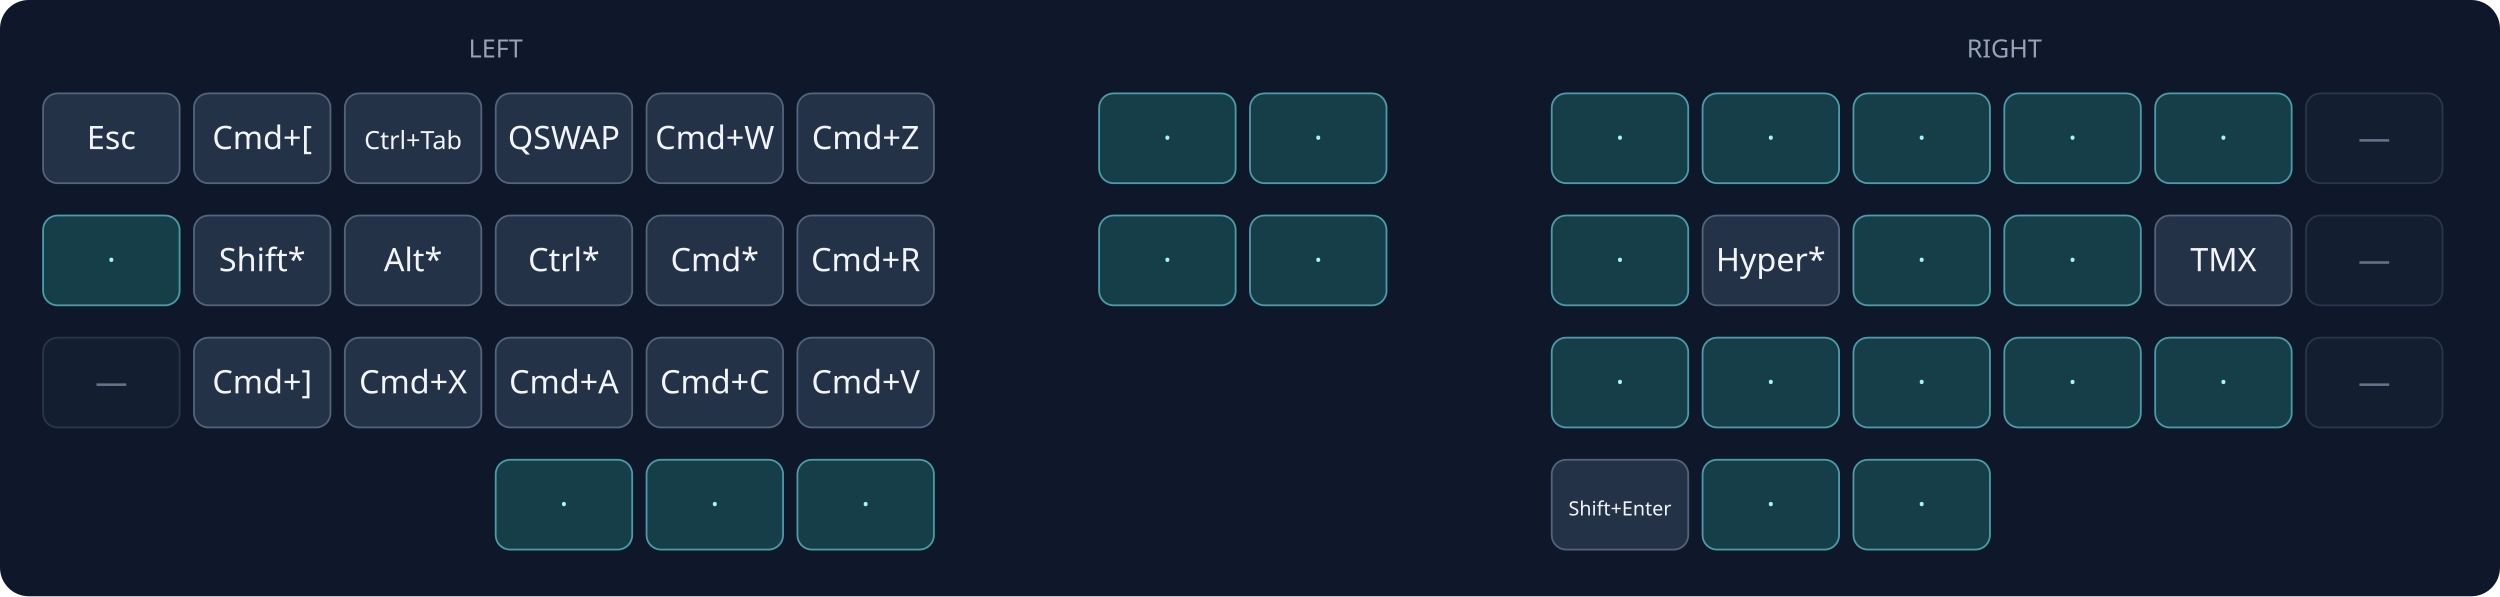
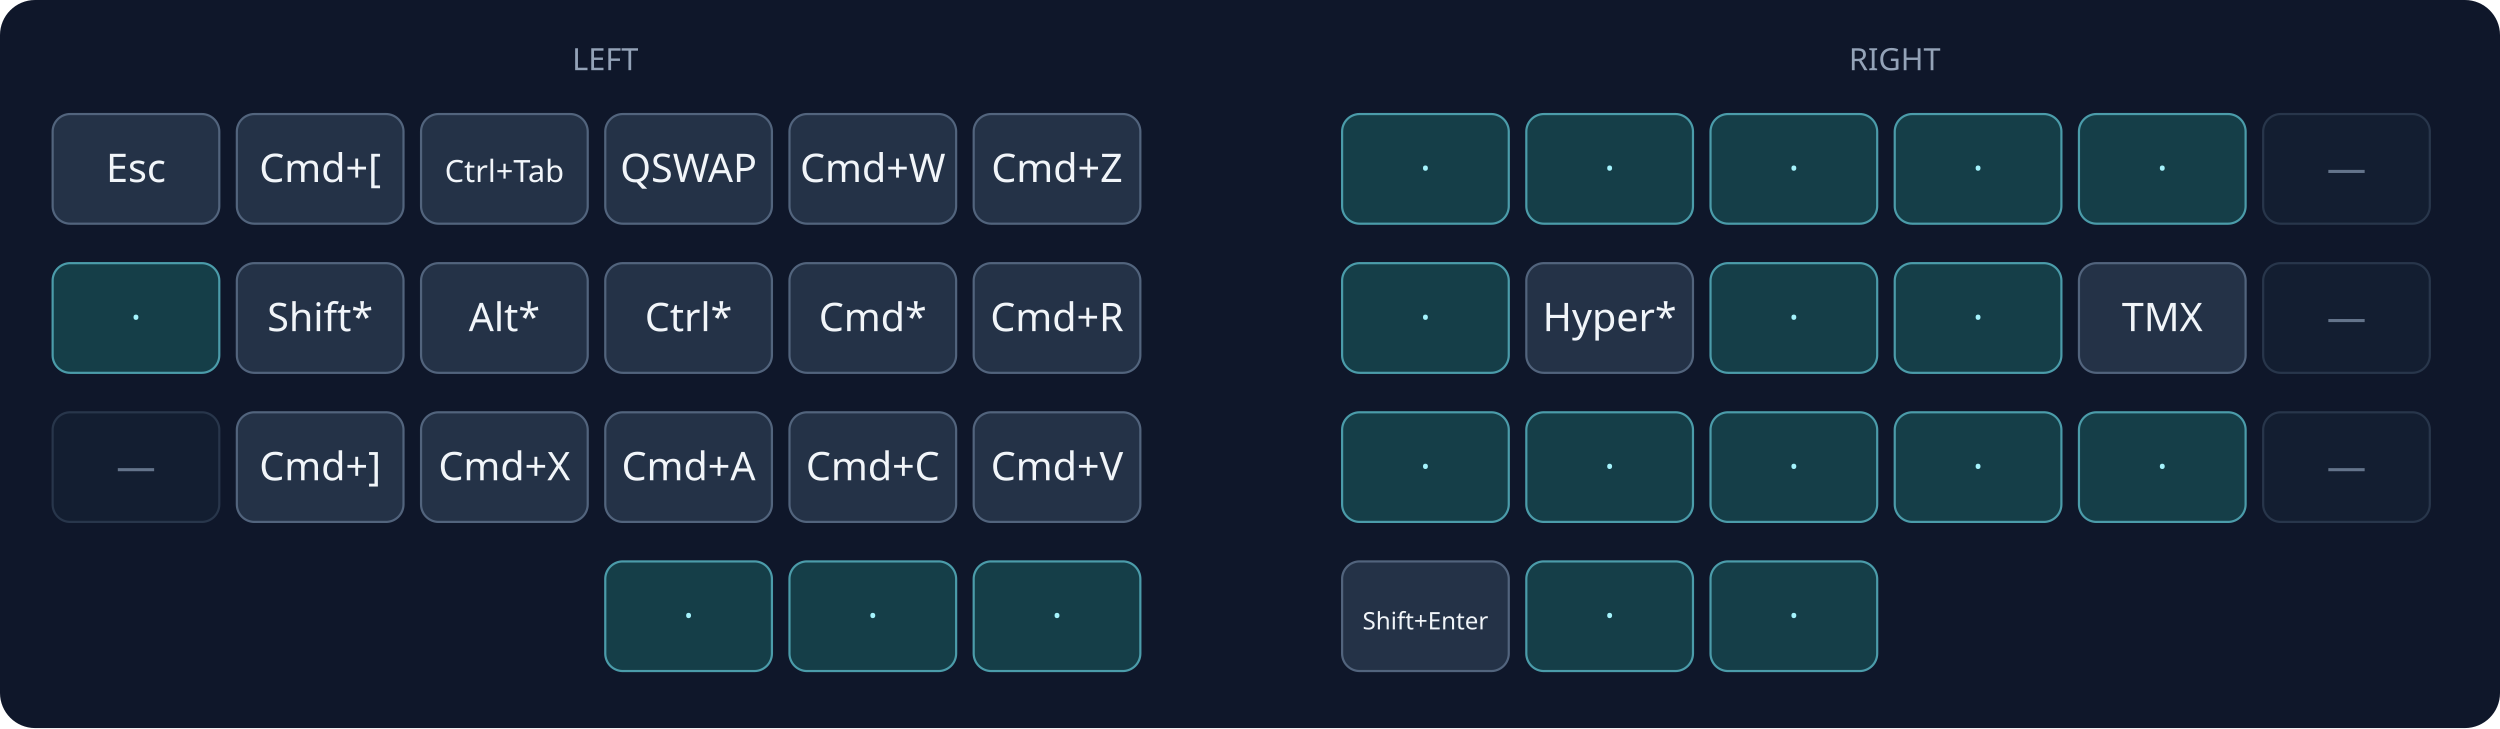
- <svg xmlns="http://www.w3.org/2000/svg" width="1392" height="332" viewBox="0 0 1392 332" role="img" aria-labelledby="title desc">
-   <rect width="1392" height="332" rx="16" fill="#0f172a" />
+ <svg xmlns="http://www.w3.org/2000/svg" width="1140" height="332" viewBox="0 0 1140 332" role="img" aria-labelledby="title desc">
+   <rect width="1140" height="332" rx="16" fill="#0f172a" />
  <g font-family="system-ui, sans-serif" text-anchor="middle">
    <text x="276" y="32" fill="#94a3b8" font-size="14">LEFT</text>
-     <text x="1116" y="32" fill="#94a3b8" font-size="14">RIGHT</text>
+     <text x="864" y="32" fill="#94a3b8" font-size="14">RIGHT</text>
    <g data-position="0" data-binding="&amp;kp ESC">
      <rect x="24" y="52" width="76" height="50" rx="8" fill="#243247" stroke="#52647d" />
      <text x="62" y="83" fill="#f1f5f9" font-size="18">Esc</text>
    </g>
    <g data-position="1" data-binding="&amp;kp LG(LBKT)">
      <rect x="108" y="52" width="76" height="50" rx="8" fill="#243247" stroke="#52647d" />
      <text x="146" y="83" fill="#f1f5f9" font-size="18">Cmd+[</text>
    </g>
    <g data-position="2" data-binding="&amp;kp LC(TAB)">
      <rect x="192" y="52" width="76" height="50" rx="8" fill="#243247" stroke="#52647d" />
      <text x="230" y="83" fill="#f1f5f9" font-size="14">Ctrl+Tab</text>
    </g>
    <g data-position="3" data-binding="&amp;quick_swap">
      <rect x="276" y="52" width="76" height="50" rx="8" fill="#243247" stroke="#52647d" />
      <text x="314" y="83" fill="#f1f5f9" font-size="18">QSWAP</text>
    </g>
    <g data-position="4" data-binding="&amp;kp LG(W)">
      <rect x="360" y="52" width="76" height="50" rx="8" fill="#243247" stroke="#52647d" />
      <text x="398" y="83" fill="#f1f5f9" font-size="18">Cmd+W</text>
    </g>
    <g data-position="5" data-binding="&amp;kp LG(Z)">
      <rect x="444" y="52" width="76" height="50" rx="8" fill="#243247" stroke="#52647d" />
      <text x="482" y="83" fill="#f1f5f9" font-size="18">Cmd+Z</text>
    </g>
-     <g data-position="6" data-binding="&amp;trans">
+     <g data-position="8" data-binding="&amp;trans">
      <rect x="612" y="52" width="76" height="50" rx="8" fill="#153e48" stroke="#4b9caa" />
      <text x="650" y="83" fill="#a5f3fc" font-size="18">·</text>
    </g>
-     <g data-position="7" data-binding="&amp;trans">
+     <g data-position="9" data-binding="&amp;trans">
      <rect x="696" y="52" width="76" height="50" rx="8" fill="#153e48" stroke="#4b9caa" />
      <text x="734" y="83" fill="#a5f3fc" font-size="18">·</text>
    </g>
-     <g data-position="8" data-binding="&amp;trans">
+     <g data-position="10" data-binding="&amp;trans">
+       <rect x="780" y="52" width="76" height="50" rx="8" fill="#153e48" stroke="#4b9caa" />
+       <text x="818" y="83" fill="#a5f3fc" font-size="18">·</text>
+     </g>
+     <g data-position="11" data-binding="&amp;trans">
      <rect x="864" y="52" width="76" height="50" rx="8" fill="#153e48" stroke="#4b9caa" />
      <text x="902" y="83" fill="#a5f3fc" font-size="18">·</text>
    </g>
-     <g data-position="9" data-binding="&amp;trans">
+     <g data-position="12" data-binding="&amp;trans">
      <rect x="948" y="52" width="76" height="50" rx="8" fill="#153e48" stroke="#4b9caa" />
      <text x="986" y="83" fill="#a5f3fc" font-size="18">·</text>
    </g>
-     <g data-position="10" data-binding="&amp;trans">
-       <rect x="1032" y="52" width="76" height="50" rx="8" fill="#153e48" stroke="#4b9caa" />
-       <text x="1070" y="83" fill="#a5f3fc" font-size="18">·</text>
-     </g>
-     <g data-position="11" data-binding="&amp;trans">
-       <rect x="1116" y="52" width="76" height="50" rx="8" fill="#153e48" stroke="#4b9caa" />
-       <text x="1154" y="83" fill="#a5f3fc" font-size="18">·</text>
-     </g>
-     <g data-position="12" data-binding="&amp;trans">
-       <rect x="1200" y="52" width="76" height="50" rx="8" fill="#153e48" stroke="#4b9caa" />
-       <text x="1238" y="83" fill="#a5f3fc" font-size="18">·</text>
-     </g>
    <g data-position="13" data-binding="&amp;none">
-       <rect x="1284" y="52" width="76" height="50" rx="8" fill="#131e31" stroke="#28364b" />
-       <text x="1322" y="83" fill="#64748b" font-size="18">—</text>
+       <rect x="1032" y="52" width="76" height="50" rx="8" fill="#131e31" stroke="#28364b" />
+       <text x="1070" y="83" fill="#64748b" font-size="18">—</text>
    </g>
    <g data-position="14" data-binding="&amp;trans">
      <rect x="24" y="120" width="76" height="50" rx="8" fill="#153e48" stroke="#4b9caa" />
      <text x="62" y="151" fill="#a5f3fc" font-size="18">·</text>
    </g>
    <g data-position="15" data-binding="&amp;hm LSHFT LSHFT">
      <rect x="108" y="120" width="76" height="50" rx="8" fill="#243247" stroke="#52647d" />
      <text x="146" y="151" fill="#f1f5f9" font-size="18">Shift*</text>
    </g>
    <g data-position="16" data-binding="&amp;hm LALT LALT">
      <rect x="192" y="120" width="76" height="50" rx="8" fill="#243247" stroke="#52647d" />
      <text x="230" y="151" fill="#f1f5f9" font-size="18">Alt*</text>
    </g>
    <g data-position="17" data-binding="&amp;hm LCTRL LCTRL">
      <rect x="276" y="120" width="76" height="50" rx="8" fill="#243247" stroke="#52647d" />
      <text x="314" y="151" fill="#f1f5f9" font-size="18">Ctrl*</text>
    </g>
    <g data-position="18" data-binding="&amp;hm LGUI LGUI">
      <rect x="360" y="120" width="76" height="50" rx="8" fill="#243247" stroke="#52647d" />
      <text x="398" y="151" fill="#f1f5f9" font-size="18">Cmd*</text>
    </g>
    <g data-position="19" data-binding="&amp;kp LG(R)">
      <rect x="444" y="120" width="76" height="50" rx="8" fill="#243247" stroke="#52647d" />
      <text x="482" y="151" fill="#f1f5f9" font-size="18">Cmd+R</text>
    </g>
-     <g data-position="20" data-binding="&amp;trans">
+     <g data-position="22" data-binding="&amp;trans">
      <rect x="612" y="120" width="76" height="50" rx="8" fill="#153e48" stroke="#4b9caa" />
      <text x="650" y="151" fill="#a5f3fc" font-size="18">·</text>
    </g>
-     <g data-position="21" data-binding="&amp;trans">
-       <rect x="696" y="120" width="76" height="50" rx="8" fill="#153e48" stroke="#4b9caa" />
-       <text x="734" y="151" fill="#a5f3fc" font-size="18">·</text>
+     <g data-position="23" data-binding="&amp;hm HYPER_MOD HYPER_MOD">
+       <rect x="696" y="120" width="76" height="50" rx="8" fill="#243247" stroke="#52647d" />
+       <text x="734" y="151" fill="#f1f5f9" font-size="18">Hyper*</text>
    </g>
-     <g data-position="22" data-binding="&amp;trans">
+     <g data-position="24" data-binding="&amp;trans">
+       <rect x="780" y="120" width="76" height="50" rx="8" fill="#153e48" stroke="#4b9caa" />
+       <text x="818" y="151" fill="#a5f3fc" font-size="18">·</text>
+     </g>
+     <g data-position="25" data-binding="&amp;trans">
      <rect x="864" y="120" width="76" height="50" rx="8" fill="#153e48" stroke="#4b9caa" />
      <text x="902" y="151" fill="#a5f3fc" font-size="18">·</text>
    </g>
-     <g data-position="23" data-binding="&amp;hm HYPER_MOD HYPER_MOD">
+     <g data-position="26" data-binding="&amp;tmx">
      <rect x="948" y="120" width="76" height="50" rx="8" fill="#243247" stroke="#52647d" />
-       <text x="986" y="151" fill="#f1f5f9" font-size="18">Hyper*</text>
-     </g>
-     <g data-position="24" data-binding="&amp;trans">
-       <rect x="1032" y="120" width="76" height="50" rx="8" fill="#153e48" stroke="#4b9caa" />
-       <text x="1070" y="151" fill="#a5f3fc" font-size="18">·</text>
-     </g>
-     <g data-position="25" data-binding="&amp;trans">
-       <rect x="1116" y="120" width="76" height="50" rx="8" fill="#153e48" stroke="#4b9caa" />
-       <text x="1154" y="151" fill="#a5f3fc" font-size="18">·</text>
-     </g>
-     <g data-position="26" data-binding="&amp;tmx">
-       <rect x="1200" y="120" width="76" height="50" rx="8" fill="#243247" stroke="#52647d" />
-       <text x="1238" y="151" fill="#f1f5f9" font-size="18">TMX</text>
+       <text x="986" y="151" fill="#f1f5f9" font-size="18">TMX</text>
    </g>
    <g data-position="27" data-binding="&amp;none">
-       <rect x="1284" y="120" width="76" height="50" rx="8" fill="#131e31" stroke="#28364b" />
-       <text x="1322" y="151" fill="#64748b" font-size="18">—</text>
+       <rect x="1032" y="120" width="76" height="50" rx="8" fill="#131e31" stroke="#28364b" />
+       <text x="1070" y="151" fill="#64748b" font-size="18">—</text>
    </g>
    <g data-position="28" data-binding="&amp;none">
      <rect x="24" y="188" width="76" height="50" rx="8" fill="#131e31" stroke="#28364b" />
      <text x="62" y="219" fill="#64748b" font-size="18">—</text>
    </g>
    <g data-position="29" data-binding="&amp;kp LG(RBKT)">
      <rect x="108" y="188" width="76" height="50" rx="8" fill="#243247" stroke="#52647d" />
      <text x="146" y="219" fill="#f1f5f9" font-size="18">Cmd+]</text>
    </g>
    <g data-position="30" data-binding="&amp;kp LG(X)">
      <rect x="192" y="188" width="76" height="50" rx="8" fill="#243247" stroke="#52647d" />
      <text x="230" y="219" fill="#f1f5f9" font-size="18">Cmd+X</text>
    </g>
    <g data-position="31" data-binding="&amp;kp LG(A)">
      <rect x="276" y="188" width="76" height="50" rx="8" fill="#243247" stroke="#52647d" />
      <text x="314" y="219" fill="#f1f5f9" font-size="18">Cmd+A</text>
    </g>
    <g data-position="32" data-binding="&amp;kp LG(C)">
      <rect x="360" y="188" width="76" height="50" rx="8" fill="#243247" stroke="#52647d" />
      <text x="398" y="219" fill="#f1f5f9" font-size="18">Cmd+C</text>
    </g>
    <g data-position="33" data-binding="&amp;kp LG(V)">
      <rect x="444" y="188" width="76" height="50" rx="8" fill="#243247" stroke="#52647d" />
      <text x="482" y="219" fill="#f1f5f9" font-size="18">Cmd+V</text>
    </g>
    <g data-position="34" data-binding="&amp;trans">
+       <rect x="612" y="188" width="76" height="50" rx="8" fill="#153e48" stroke="#4b9caa" />
+       <text x="650" y="219" fill="#a5f3fc" font-size="18">·</text>
+     </g>
+     <g data-position="35" data-binding="&amp;trans">
+       <rect x="696" y="188" width="76" height="50" rx="8" fill="#153e48" stroke="#4b9caa" />
+       <text x="734" y="219" fill="#a5f3fc" font-size="18">·</text>
+     </g>
+     <g data-position="36" data-binding="&amp;trans">
+       <rect x="780" y="188" width="76" height="50" rx="8" fill="#153e48" stroke="#4b9caa" />
+       <text x="818" y="219" fill="#a5f3fc" font-size="18">·</text>
+     </g>
+     <g data-position="37" data-binding="&amp;trans">
      <rect x="864" y="188" width="76" height="50" rx="8" fill="#153e48" stroke="#4b9caa" />
      <text x="902" y="219" fill="#a5f3fc" font-size="18">·</text>
    </g>
-     <g data-position="35" data-binding="&amp;trans">
+     <g data-position="38" data-binding="&amp;trans">
      <rect x="948" y="188" width="76" height="50" rx="8" fill="#153e48" stroke="#4b9caa" />
      <text x="986" y="219" fill="#a5f3fc" font-size="18">·</text>
    </g>
-     <g data-position="36" data-binding="&amp;trans">
-       <rect x="1032" y="188" width="76" height="50" rx="8" fill="#153e48" stroke="#4b9caa" />
-       <text x="1070" y="219" fill="#a5f3fc" font-size="18">·</text>
-     </g>
-     <g data-position="37" data-binding="&amp;trans">
-       <rect x="1116" y="188" width="76" height="50" rx="8" fill="#153e48" stroke="#4b9caa" />
-       <text x="1154" y="219" fill="#a5f3fc" font-size="18">·</text>
-     </g>
-     <g data-position="38" data-binding="&amp;trans">
-       <rect x="1200" y="188" width="76" height="50" rx="8" fill="#153e48" stroke="#4b9caa" />
-       <text x="1238" y="219" fill="#a5f3fc" font-size="18">·</text>
-     </g>
    <g data-position="39" data-binding="&amp;none">
-       <rect x="1284" y="188" width="76" height="50" rx="8" fill="#131e31" stroke="#28364b" />
-       <text x="1322" y="219" fill="#64748b" font-size="18">—</text>
+       <rect x="1032" y="188" width="76" height="50" rx="8" fill="#131e31" stroke="#28364b" />
+       <text x="1070" y="219" fill="#64748b" font-size="18">—</text>
    </g>
    <g data-position="40" data-binding="&amp;trans">
      <rect x="276" y="256" width="76" height="50" rx="8" fill="#153e48" stroke="#4b9caa" />
      <text x="314" y="287" fill="#a5f3fc" font-size="18">·</text>
    </g>
    <g data-position="41" data-binding="&amp;trans">
      <rect x="360" y="256" width="76" height="50" rx="8" fill="#153e48" stroke="#4b9caa" />
      <text x="398" y="287" fill="#a5f3fc" font-size="18">·</text>
    </g>
    <g data-position="42" data-binding="&amp;trans">
      <rect x="444" y="256" width="76" height="50" rx="8" fill="#153e48" stroke="#4b9caa" />
      <text x="482" y="287" fill="#a5f3fc" font-size="18">·</text>
    </g>
    <g data-position="43" data-binding="&amp;kp LS(RET)">
-       <rect x="864" y="256" width="76" height="50" rx="8" fill="#243247" stroke="#52647d" />
-       <text x="902" y="287" fill="#f1f5f9" font-size="11">Shift+Enter</text>
+       <rect x="612" y="256" width="76" height="50" rx="8" fill="#243247" stroke="#52647d" />
+       <text x="650" y="287" fill="#f1f5f9" font-size="11">Shift+Enter</text>
    </g>
    <g data-position="44" data-binding="&amp;trans">
-       <rect x="948" y="256" width="76" height="50" rx="8" fill="#153e48" stroke="#4b9caa" />
-       <text x="986" y="287" fill="#a5f3fc" font-size="18">·</text>
+       <rect x="696" y="256" width="76" height="50" rx="8" fill="#153e48" stroke="#4b9caa" />
+       <text x="734" y="287" fill="#a5f3fc" font-size="18">·</text>
    </g>
    <g data-position="45" data-binding="&amp;trans">
-       <rect x="1032" y="256" width="76" height="50" rx="8" fill="#153e48" stroke="#4b9caa" />
-       <text x="1070" y="287" fill="#a5f3fc" font-size="18">·</text>
+       <rect x="780" y="256" width="76" height="50" rx="8" fill="#153e48" stroke="#4b9caa" />
+       <text x="818" y="287" fill="#a5f3fc" font-size="18">·</text>
    </g>
  </g>
</svg>
